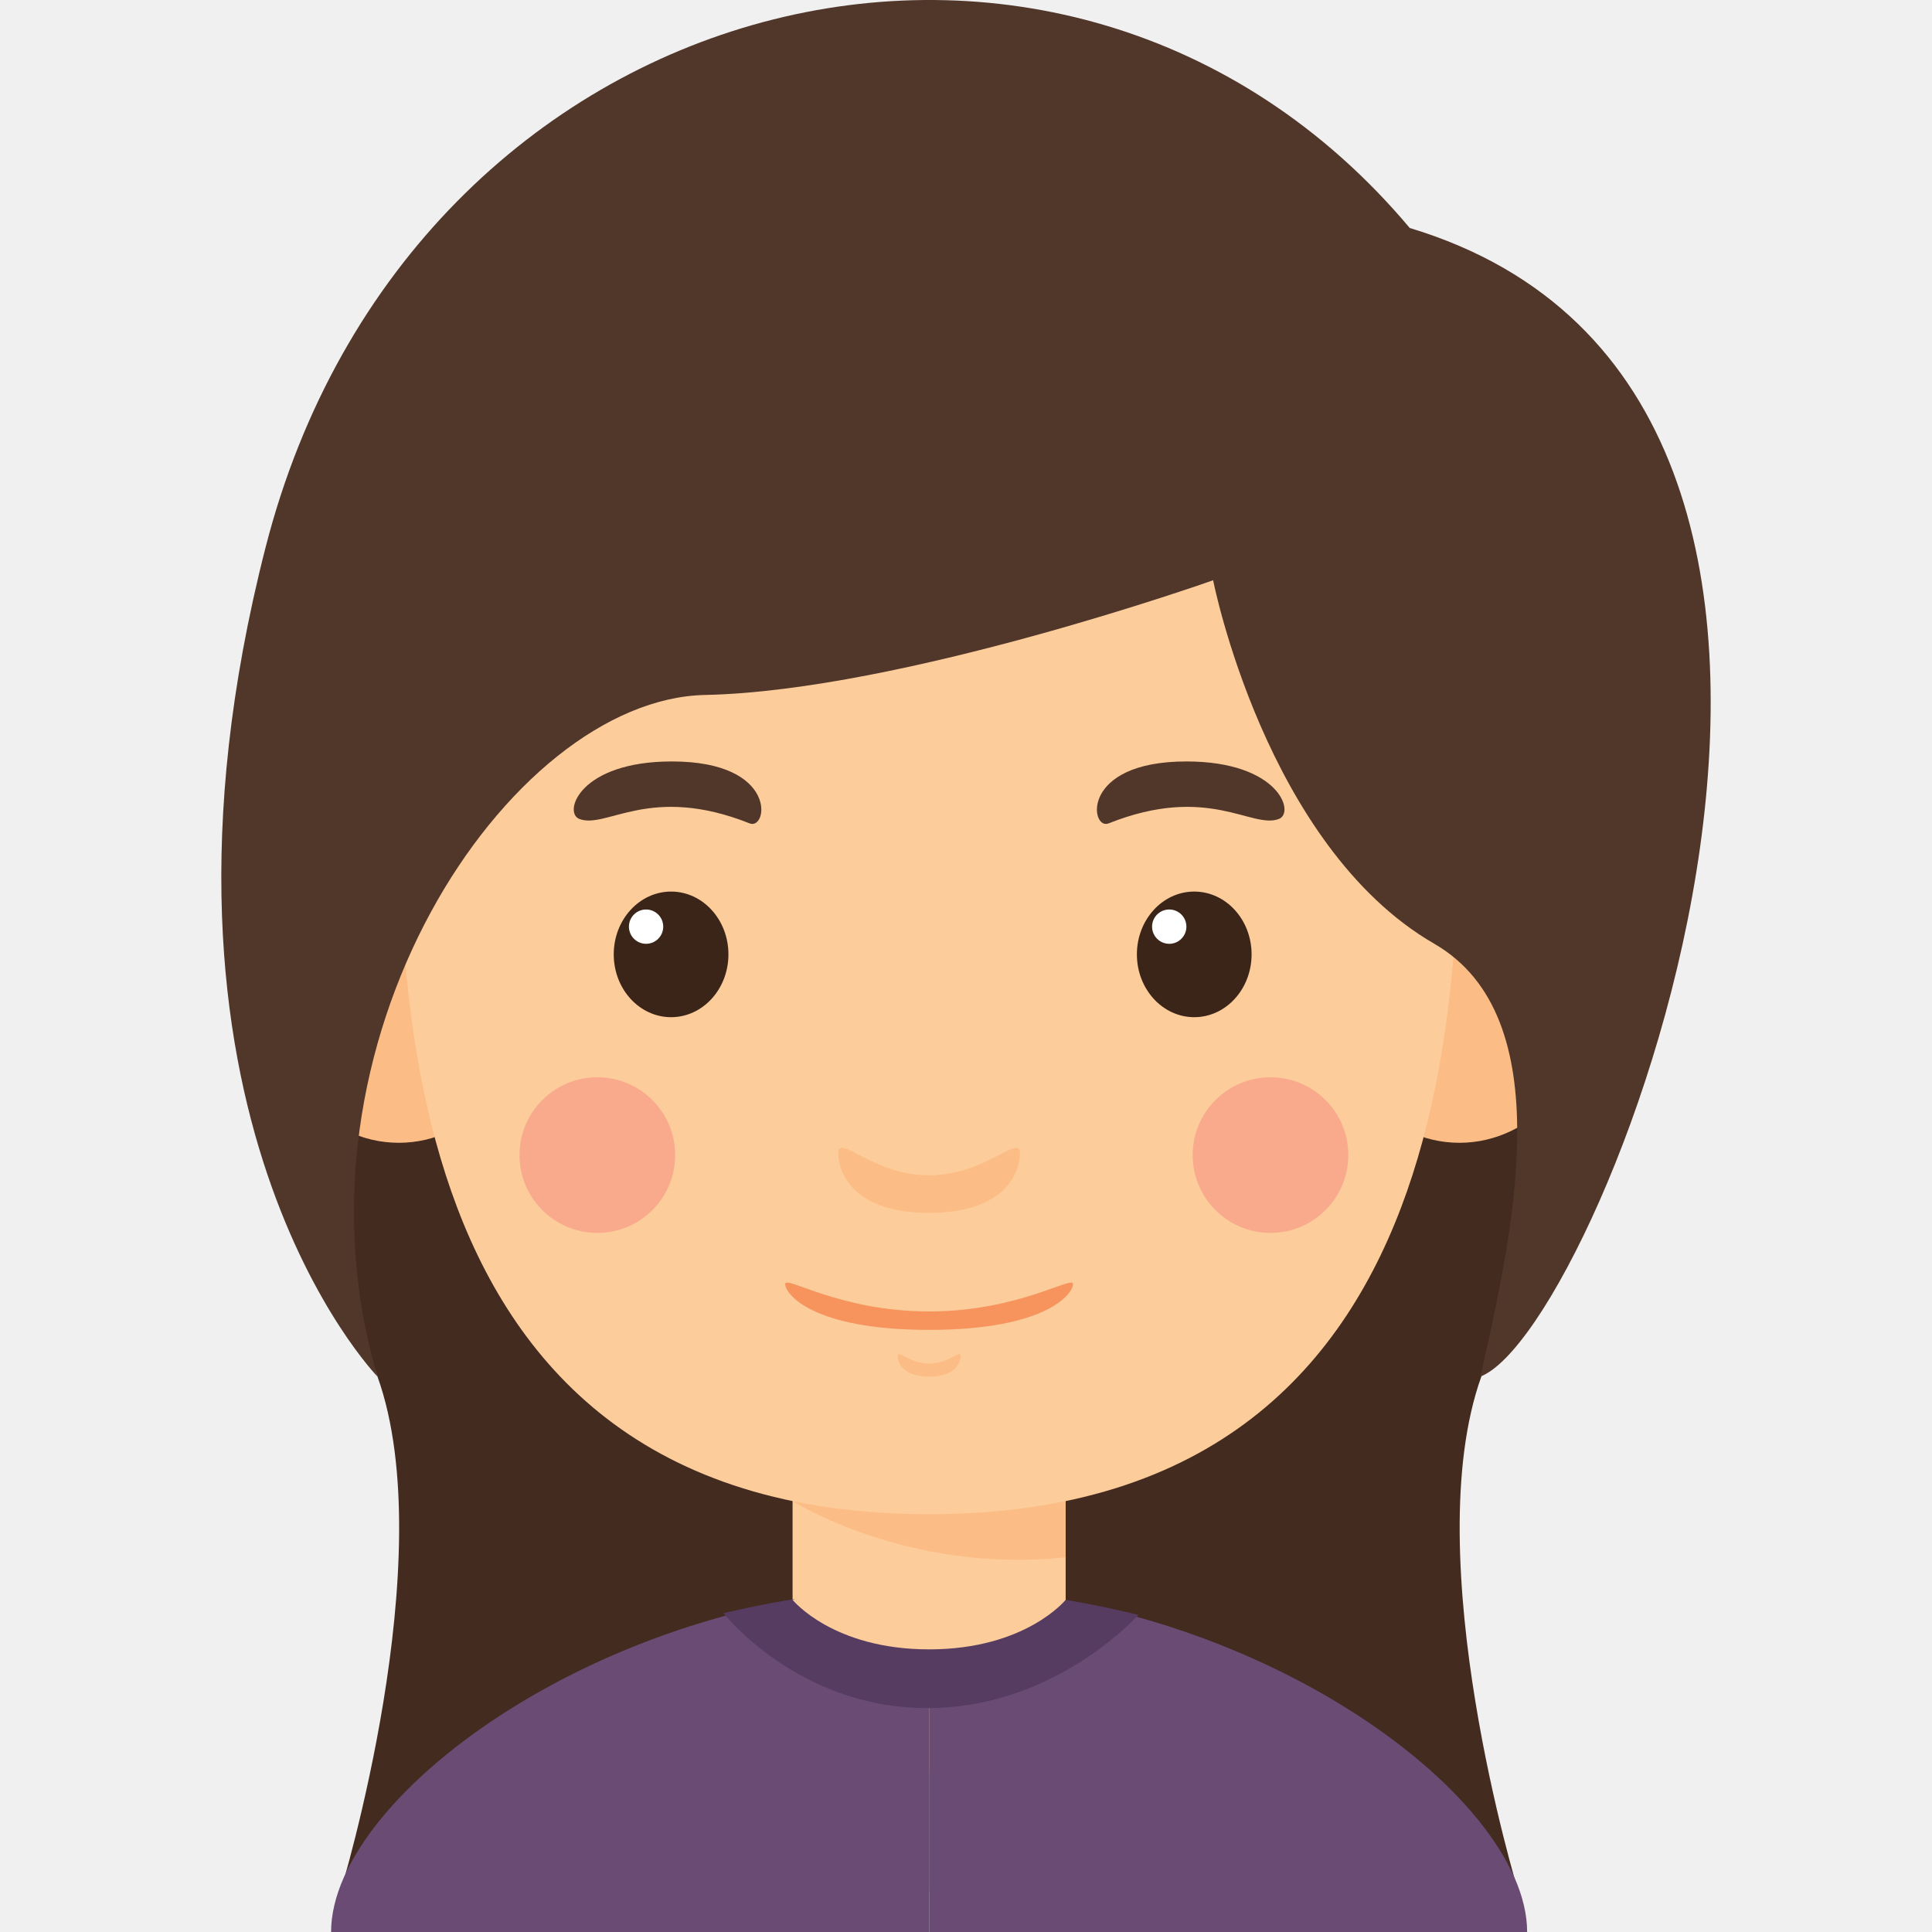
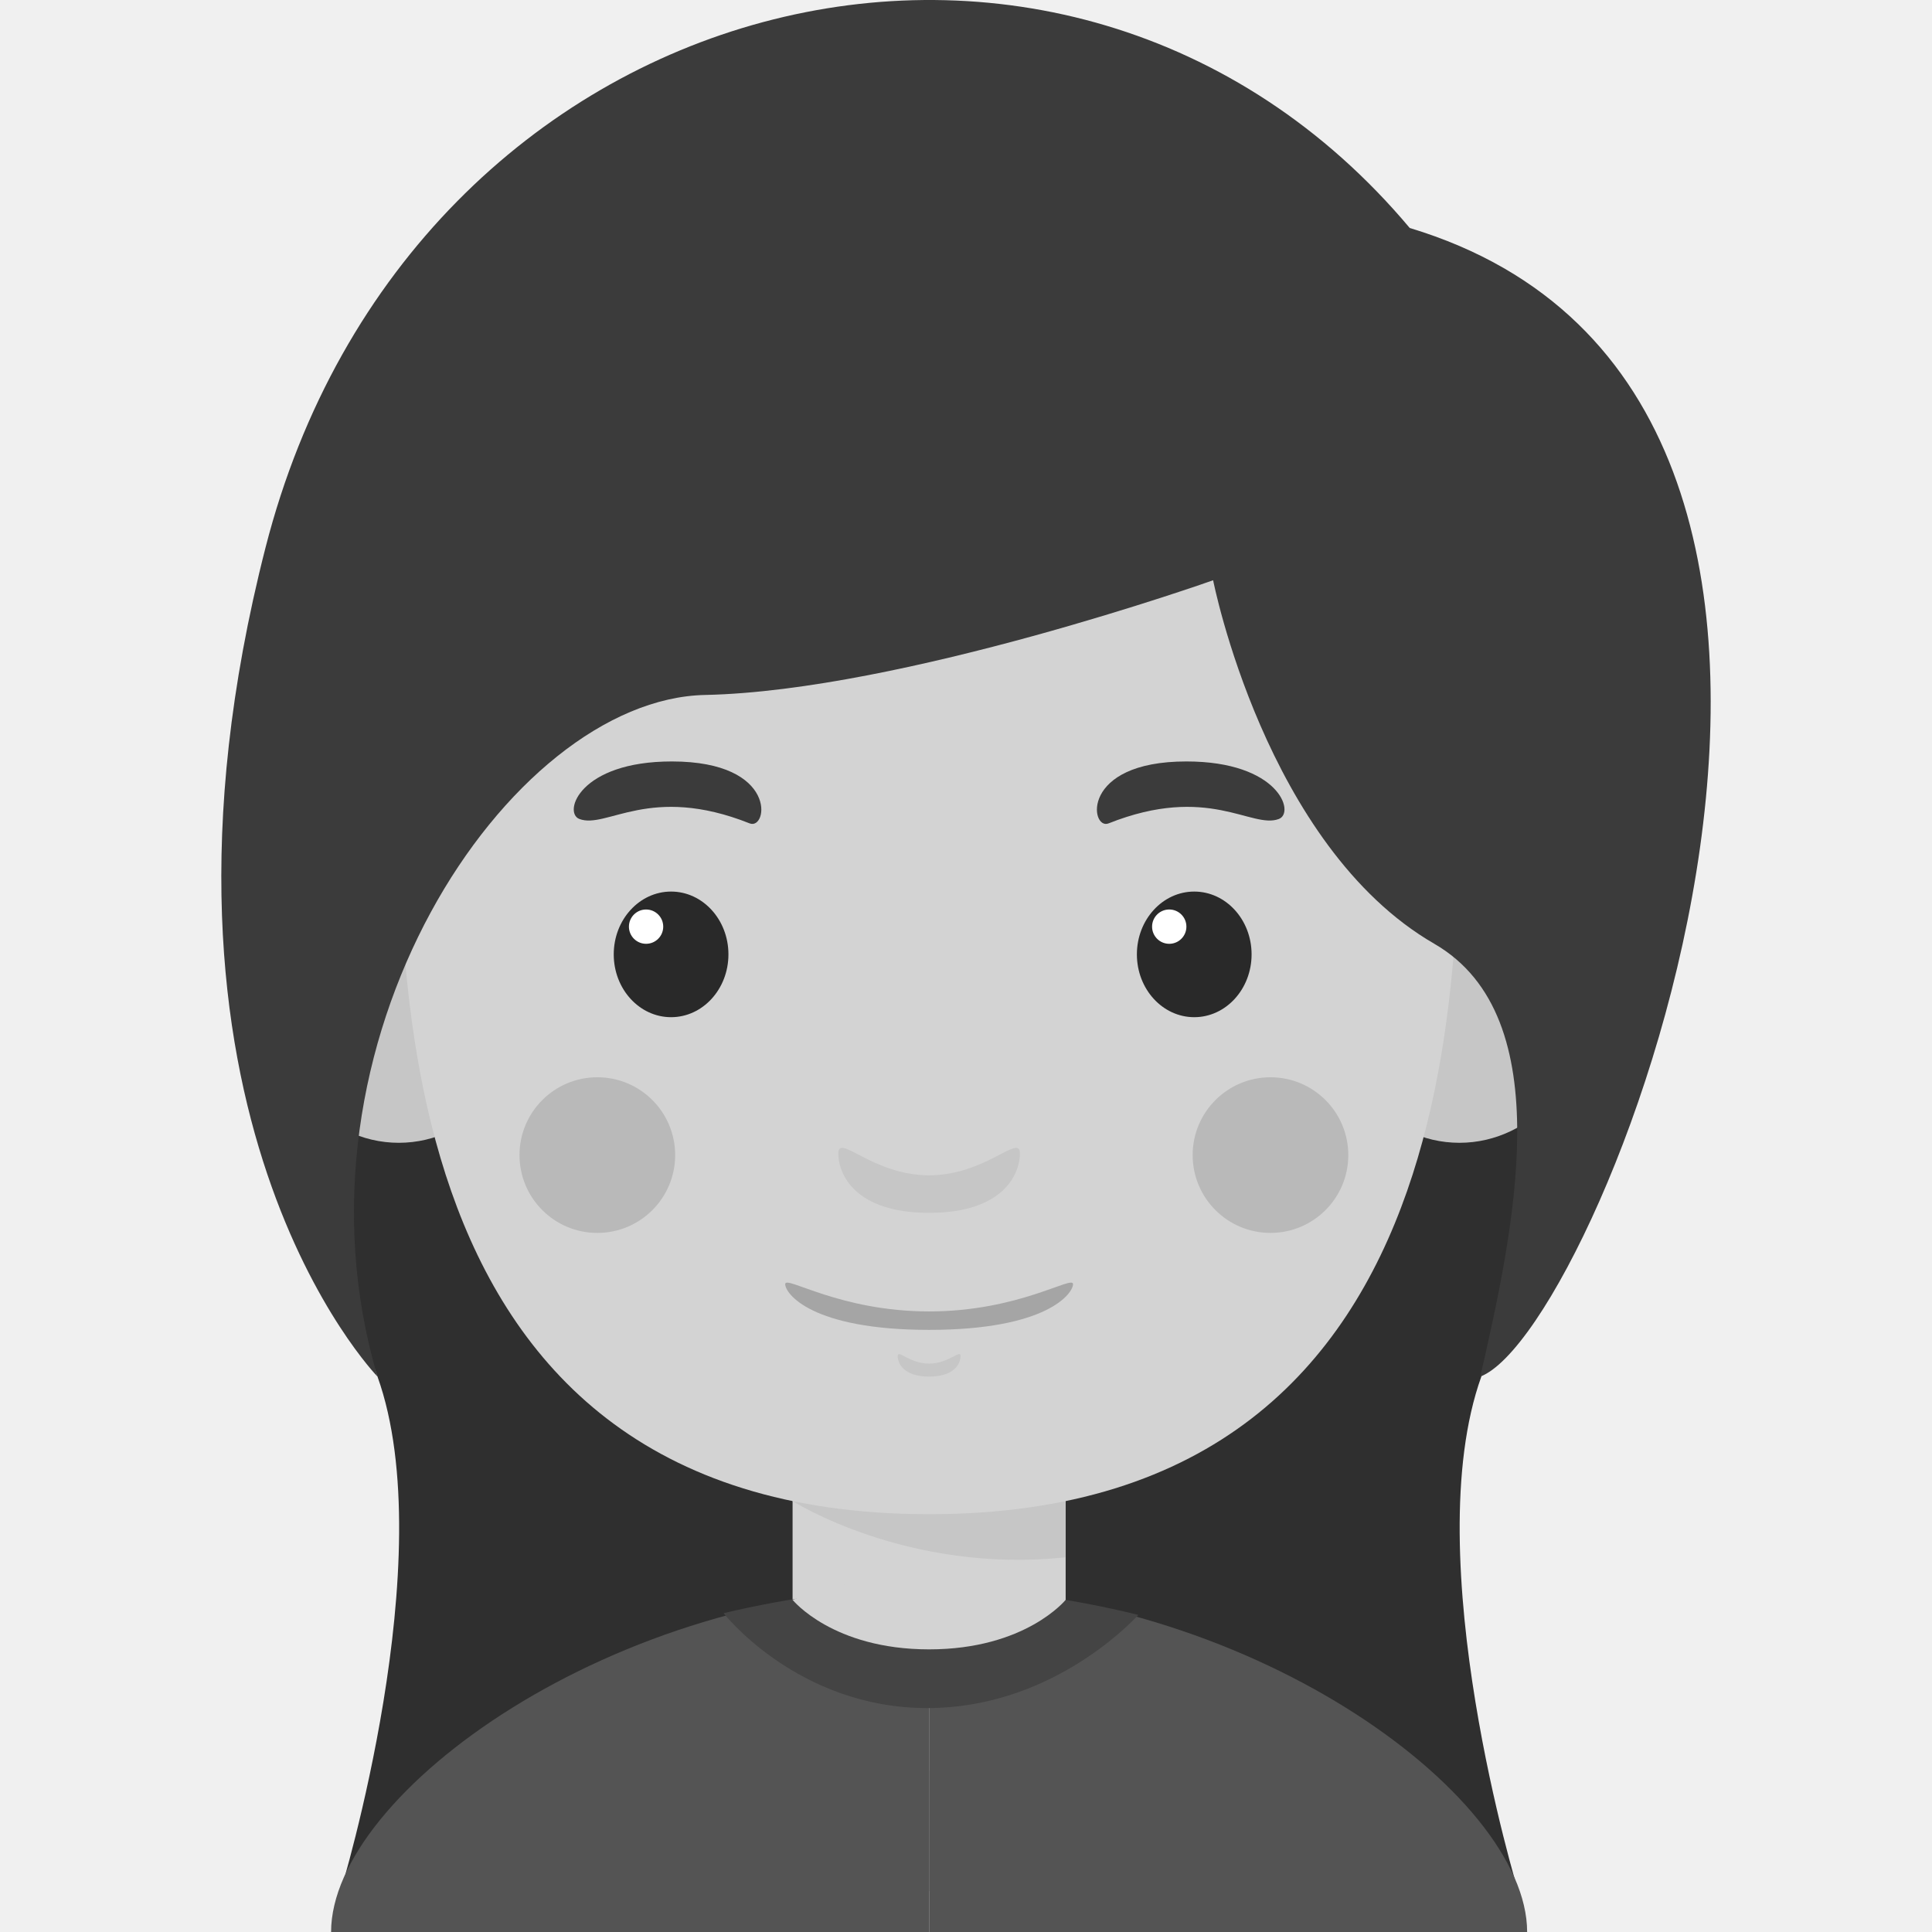
<svg xmlns="http://www.w3.org/2000/svg" version="1.1" id="Capa_1" viewBox="0 0 207.964 207.964" xml:space="preserve">
  <defs id="defs14">
	
	
	
	
	
	
	
	
</defs>
-   <path style="fill:#432b1f" d="m 40.634,148.18 c 6.989,19.495 -3.968,55.375 -3.968,55.375 h 63.346 V 93.325 l -69.52,13.325 c 10e-4,-0.001 3.823,23.903 10.142,41.53 z" id="path1" />
-   <path style="fill:#432b1f" d="m 159.452,148.18 c -6.989,19.495 3.969,55.375 3.969,55.375 H 100.074 V 93.325 l 69.519,13.325 c 0,-0.001 -3.821,23.903 -10.141,41.53 z" id="path2" />
+   <path style="fill:#2f2f2f" d="m 40.634,148.18 c 6.989,19.495 -3.968,55.375 -3.968,55.375 h 63.346 V 93.325 l -69.52,13.325 c 10e-4,-0.001 3.823,23.903 10.142,41.53 z" id="path1" />
+   <path style="fill:#2f2f2f" d="m 159.452,148.18 c -6.989,19.495 3.969,55.375 3.969,55.375 H 100.074 V 93.325 l 69.519,13.325 c 0,-0.001 -3.821,23.903 -10.141,41.53 z" id="path2" />
  <g id="g10">
    <g id="g9">
-       <rect x="85.315" y="157.699" style="fill:#fdcc9b" width="29.395" height="32.922" id="rect2" />
-       <path style="fill:#fcbc85" d="m 85.315,161.577 c 0,0 12.365,7.874 29.395,6.05 v -9.928 H 85.315 Z" id="path3" />
-       <ellipse style="fill:#fcbc85" cx="42.928" cy="106.649" rx="14.343" ry="16.364" id="ellipse3" />
-       <ellipse style="fill:#fcbc85" cx="157.096" cy="106.649" rx="14.343" ry="16.364" id="ellipse4" />
-       <path style="fill:#fdcc9b" d="m 157.038,75.394 c 0,-24.103 -17.637,-41.741 -57.025,-41.741 -39.39,0 -57.026,17.637 -57.026,41.741 0,24.104 -4.115,87.597 57.026,87.597 61.14,-0.001 57.025,-63.493 57.025,-87.597 z" id="path4" />
+       <rect x="85.315" y="157.699" style="fill:#d3d3d3" width="29.395" height="32.922" id="rect2" />
+       <path style="fill:#c6c6c6" d="m 85.315,161.577 c 0,0 12.365,7.874 29.395,6.05 v -9.928 H 85.315 Z" id="path3" />
+       <ellipse style="fill:#c6c6c6" cx="42.928" cy="106.649" rx="14.343" ry="16.364" id="ellipse3" />
+       <ellipse style="fill:#c6c6c6" cx="157.096" cy="106.649" rx="14.343" ry="16.364" id="ellipse4" />
+       <path style="fill:#d3d3d3" d="m 157.038,75.394 c 0,-24.103 -17.637,-41.741 -57.025,-41.741 -39.39,0 -57.026,17.637 -57.026,41.741 0,24.104 -4.115,87.597 57.026,87.597 61.14,-0.001 57.025,-63.493 57.025,-87.597 z" id="path4" />
      <g id="g7">
        <g id="g5">
-           <ellipse style="fill:#3b2519" cx="72.237" cy="102.731" rx="6.173" ry="6.761" id="ellipse5" />
+           <ellipse style="fill:#292929" cx="72.237" cy="102.731" rx="6.173" ry="6.761" id="ellipse5" />
          <circle style="fill:#ffffff" cx="69.545" cy="99.746" r="1.846" id="circle5" />
        </g>
-         <path style="fill:#51362a" d="m 62.362,88.154 c 2.918,1.118 7.606,-3.798 18.334,0.478 1.956,0.78 3.124,-6.668 -8.377,-6.668 -9.957,0 -11.721,5.515 -9.957,6.19 z" id="path5" />
+         <path style="fill:#3b3b3b" d="m 62.362,88.154 c 2.918,1.118 7.606,-3.798 18.334,0.478 1.956,0.78 3.124,-6.668 -8.377,-6.668 -9.957,0 -11.721,5.515 -9.957,6.19 z" id="path5" />
        <g id="g6">
-           <ellipse style="fill:#3b2519" cx="128.55" cy="102.731" rx="6.173" ry="6.761" id="ellipse6" />
+           <ellipse style="fill:#292929" cx="128.55" cy="102.731" rx="6.173" ry="6.761" id="ellipse6" />
          <circle style="fill:#ffffff" cx="125.859" cy="99.746" r="1.847" id="circle6" />
        </g>
-         <path style="fill:#51362a" d="m 137.663,88.154 c -2.919,1.118 -7.605,-3.798 -18.335,0.478 -1.955,0.78 -3.123,-6.668 8.378,-6.668 9.957,0 11.72,5.515 9.957,6.19 z" id="path6" />
+         <path style="fill:#3b3b3b" d="m 137.663,88.154 c -2.919,1.118 -7.605,-3.798 -18.335,0.478 -1.955,0.78 -3.123,-6.668 8.378,-6.668 9.957,0 11.72,5.515 9.957,6.19 z" id="path6" />
      </g>
-       <path style="fill:#fcbc85" d="m 100.012,126.511 c -6.1,0 -9.774,-4.556 -9.774,-2.352 0,2.205 1.764,6.394 9.774,6.394 8.01,0 9.773,-4.189 9.773,-6.394 0.001,-2.204 -3.673,2.352 -9.773,2.352 z" id="path7" />
-       <path style="fill:#fcbc85" d="m 100.012,146.782 c -2.109,0 -3.381,-1.576 -3.381,-0.813 0,0.763 0.61,2.211 3.381,2.211 2.771,0 3.381,-1.448 3.381,-2.211 0,-0.763 -1.271,0.813 -3.381,0.813 z" id="path8" />
-       <path style="fill:#f7945e" d="m 100.012,141.165 c -9.668,0 -15.493,-3.936 -15.493,-2.939 0,0.998 2.796,4.924 15.493,4.924 12.697,0 15.492,-3.926 15.492,-4.924 0,-0.998 -5.824,2.939 -15.492,2.939 z" id="path9" />
+       <path style="fill:#c6c6c6" d="m 100.012,126.511 c -6.1,0 -9.774,-4.556 -9.774,-2.352 0,2.205 1.764,6.394 9.774,6.394 8.01,0 9.773,-4.189 9.773,-6.394 0.001,-2.204 -3.673,2.352 -9.773,2.352 z" id="path7" />
+       <path style="fill:#c6c6c6" d="m 100.012,146.782 c -2.109,0 -3.381,-1.576 -3.381,-0.813 0,0.763 0.61,2.211 3.381,2.211 2.771,0 3.381,-1.448 3.381,-2.211 0,-0.763 -1.271,0.813 -3.381,0.813 z" id="path8" />
+       <path style="fill:#a5a5a5" d="m 100.012,141.165 c -9.668,0 -15.493,-3.936 -15.493,-2.939 0,0.998 2.796,4.924 15.493,4.924 12.697,0 15.492,-3.926 15.492,-4.924 0,-0.998 -5.824,2.939 -15.492,2.939 z" id="path9" />
    </g>
-     <circle style="fill:#f9aa8d" cx="64.298" cy="124.336" r="8.378" id="circle9" />
-     <circle style="fill:#f9aa8d" cx="136.756" cy="124.336" r="8.377" id="circle10" />
+     <circle style="fill:#b9b9b9" cx="64.298" cy="124.336" r="8.378" id="circle9" />
+     <circle style="fill:#b9b9b9" cx="136.756" cy="124.336" r="8.377" id="circle10" />
  </g>
-   <path style="fill:#694b74" d="m 100.012,170.927 v 37.038 H 35.639 c 0,-14.992 30.569,-37.038 64.373,-37.038 z" id="path10" />
-   <path style="fill:#694b74" d="m 100.012,170.927 v 37.038 h 64.372 c 0,-14.992 -30.568,-37.038 -64.372,-37.038 z" id="path11" />
-   <path style="fill:#563c60" d="m 99.821,170.927 c -7.271,0 -14.715,1.005 -21.933,2.72 0.049,0.063 8.006,10.214 21.933,10.214 12.898,0 21.472,-8.693 22.715,-10.03 -7.46,-1.831 -15.181,-2.904 -22.715,-2.904 z" id="path12" />
-   <path style="fill:#fdcc9b" d="m 85.315,172.209 c 0,0 4.299,5.332 14.697,5.332 10.398,0 14.697,-5.332 14.697,-5.332 0,0 -15.248,-5.552 -29.394,0 z" id="path13" />
-   <path style="fill:#51362a" d="M 151.747,24.541 C 114.709,-19.552 44.162,-1.915 28.584,58.933 13.007,119.78 40.634,148.18 40.634,148.18 30.04,112.321 54.744,75.247 75.908,74.806 97.073,74.365 130.583,62.46 130.583,62.46 c 0,0 5.625,28.622 23.81,39.132 13.669,7.9 8.477,31.122 4.949,46.588 13.227,-5.031 52.37,-105.561 -7.595,-123.639 z" id="path14" />
+   <path style="fill:#545454" d="m 100.012,170.927 v 37.038 H 35.639 c 0,-14.992 30.569,-37.038 64.373,-37.038 z" id="path10" />
+   <path style="fill:#545454" d="m 100.012,170.927 v 37.038 h 64.372 c 0,-14.992 -30.568,-37.038 -64.372,-37.038 z" id="path11" />
+   <path style="fill:#444444" d="m 99.821,170.927 c -7.271,0 -14.715,1.005 -21.933,2.72 0.049,0.063 8.006,10.214 21.933,10.214 12.898,0 21.472,-8.693 22.715,-10.03 -7.46,-1.831 -15.181,-2.904 -22.715,-2.904 z" id="path12" />
+   <path style="fill:#d3d3d3" d="m 85.315,172.209 c 0,0 4.299,5.332 14.697,5.332 10.398,0 14.697,-5.332 14.697,-5.332 0,0 -15.248,-5.552 -29.394,0 z" id="path13" />
+   <path style="fill:#3b3b3b" d="M 151.747,24.541 C 114.709,-19.552 44.162,-1.915 28.584,58.933 13.007,119.78 40.634,148.18 40.634,148.18 30.04,112.321 54.744,75.247 75.908,74.806 97.073,74.365 130.583,62.46 130.583,62.46 c 0,0 5.625,28.622 23.81,39.132 13.669,7.9 8.477,31.122 4.949,46.588 13.227,-5.031 52.37,-105.561 -7.595,-123.639 z" id="path14" />
</svg>
